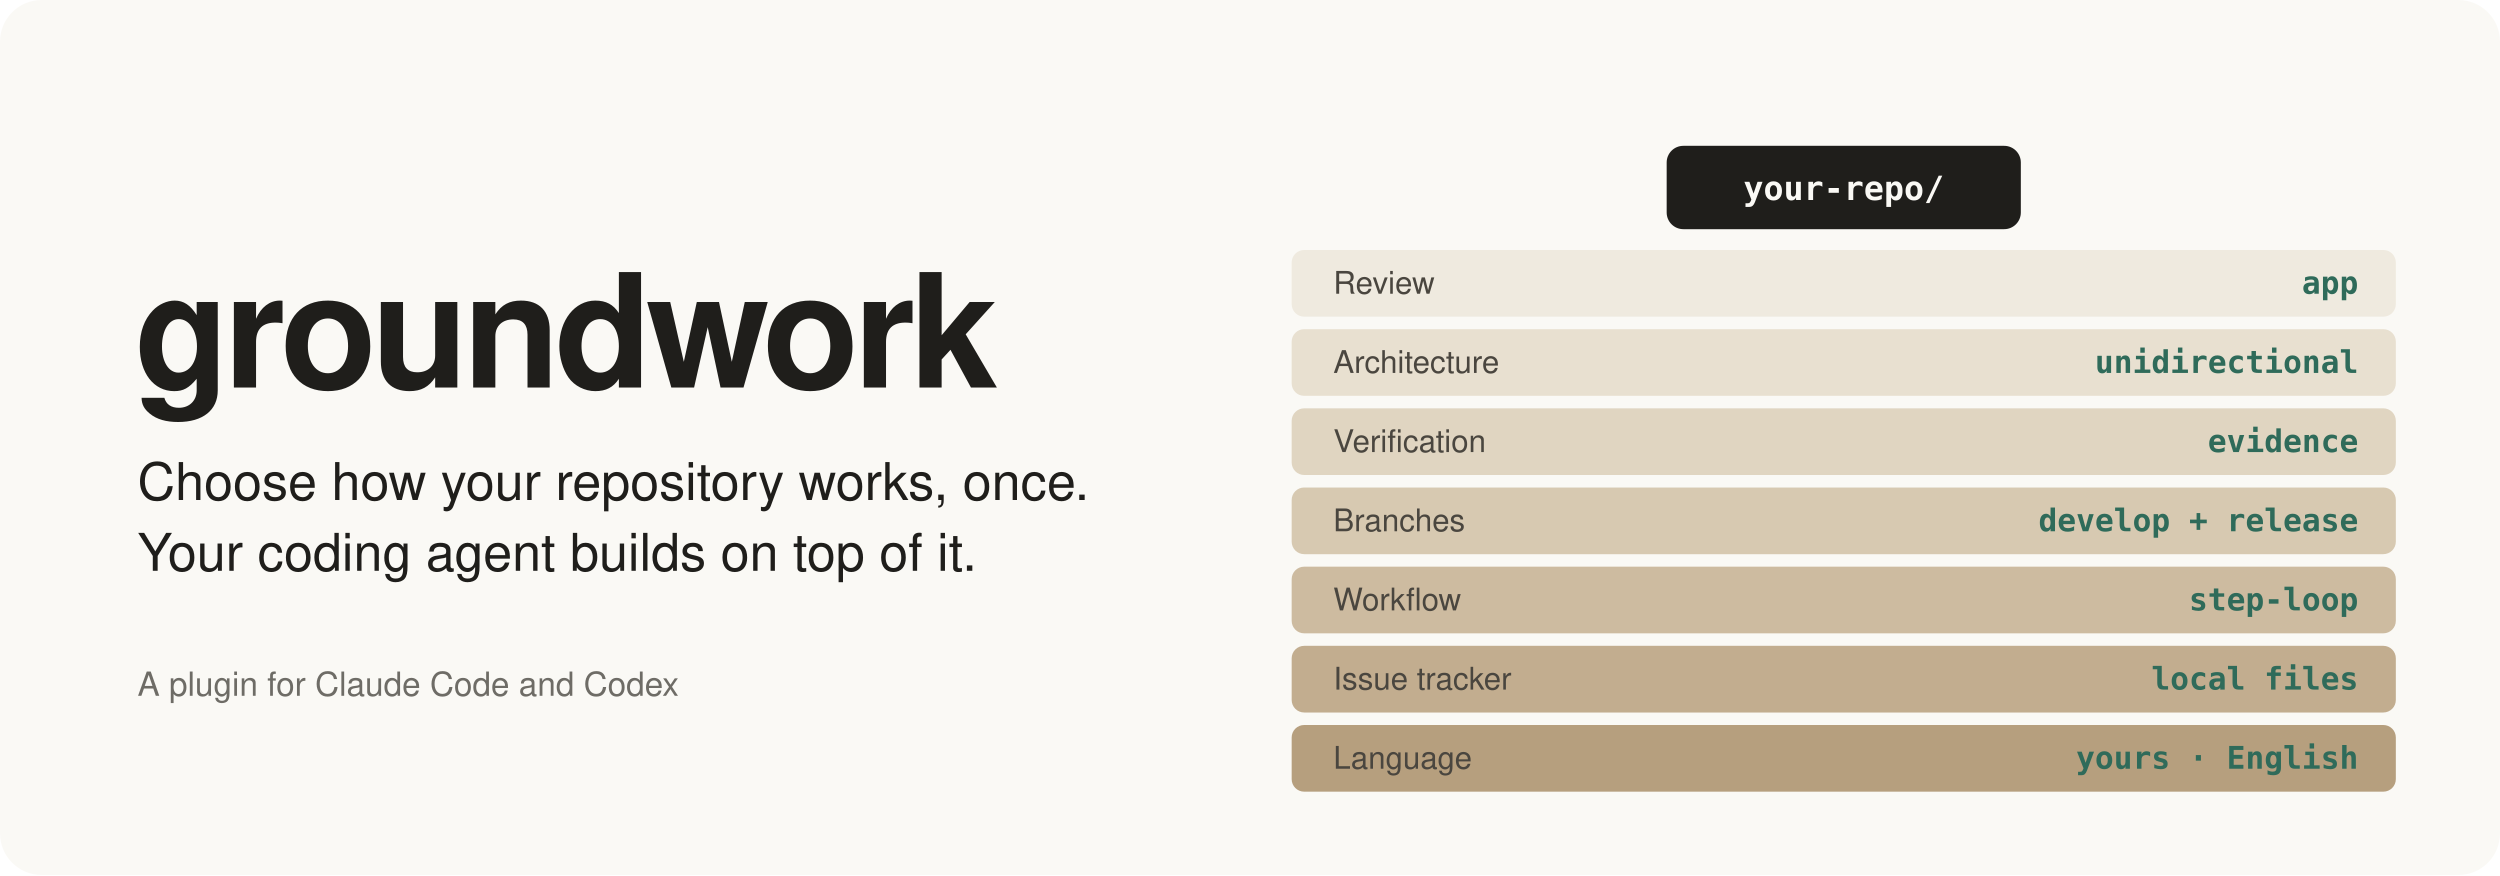
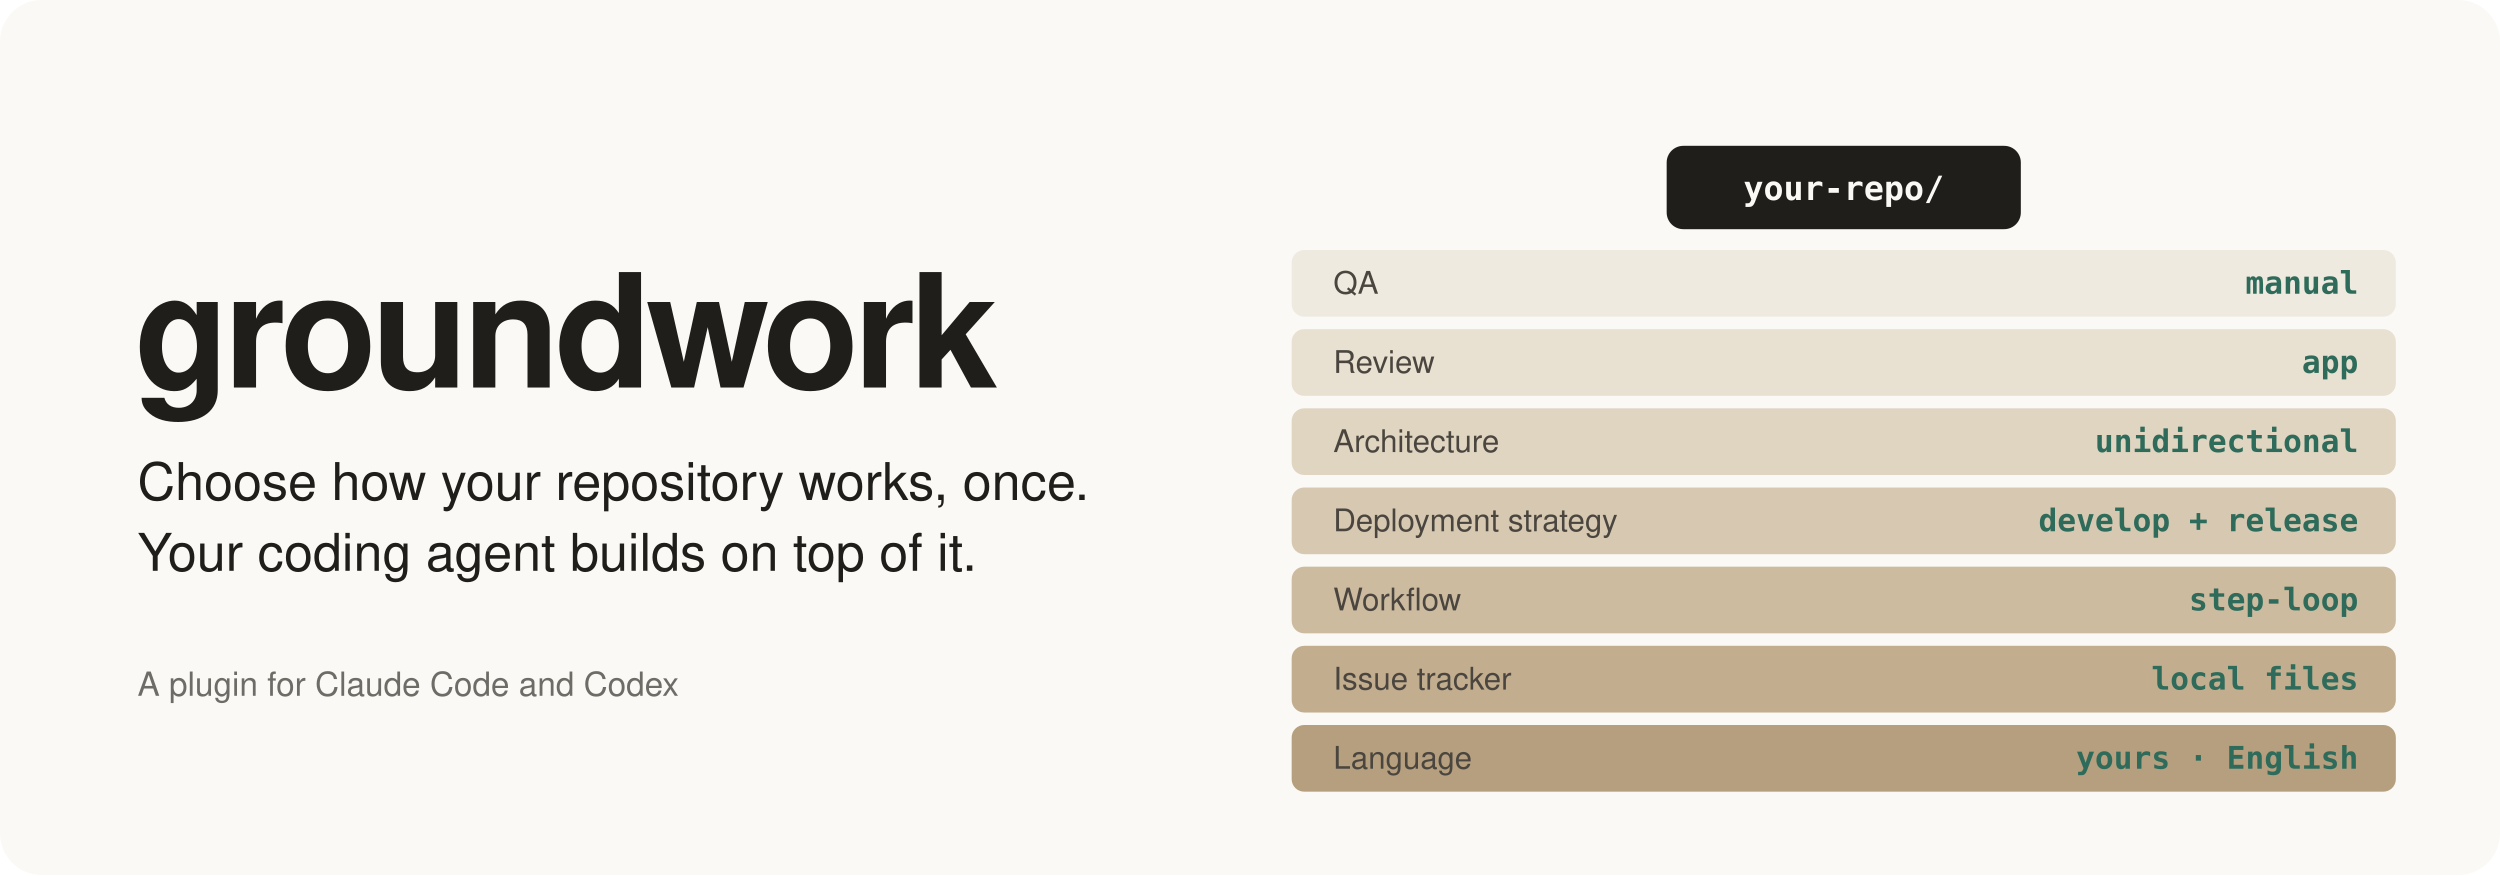
<svg xmlns="http://www.w3.org/2000/svg" width="1200" height="420" viewBox="0 0 1200 420" role="img" aria-labelledby="t d">
  <style>
    .bg{fill:#FAF9F5}.ink{fill:#1F1E1B}.mute{fill:#6E6C66}.acc{fill:#2F6B5A}
    .repo{fill:#1F1E1B}.repot{fill:#FAF9F5}
    .s1{fill:#EFEADF}.s2{fill:#E8E0D0}.s3{fill:#E0D5C1}.s4{fill:#D7C9B1}.s5{fill:#CDBBA0}.s6{fill:#C2AD8F}.s7{fill:#B69F7E}
    .lab{fill:#4A463F}
    @media (prefers-color-scheme: dark){
      .bg{fill:#151513}.ink{fill:#F3F1EB}.mute{fill:#A29F97}.acc{fill:#8CC7B3}
      .repo{fill:#F3F1EB}.repot{fill:#151513}
      .s1{fill:#24221E}.s2{fill:#2A2722}.s3{fill:#302C26}.s4{fill:#36312A}.s5{fill:#3C362E}.s6{fill:#433B32}.s7{fill:#4A4136}
      .lab{fill:#CFCBC2}
    }
    text{font-family:-apple-system,BlinkMacSystemFont,"Segoe UI",Helvetica,Arial,sans-serif}
    .mono{font-family:ui-monospace,SFMono-Regular,Menlo,Consolas,monospace}
  </style>
  <rect class="bg" width="1200" height="420" rx="20" />
  <text class="ink" x="64" y="186" font-size="76" font-weight="700" letter-spacing="-2.5">groundwork</text>
  <text class="ink" x="66" y="240" font-size="25">Choose how your repository works, once.</text>
  <text class="ink" x="66" y="274" font-size="25">Your coding agent builds on top of it.</text>
  <text class="mute" x="66" y="334" font-size="16">A plugin for Claude Code and Codex</text>
  <rect class="repo" x="800" y="70" width="170" height="40" rx="8" />
  <text class="repot mono" x="885" y="96" font-size="16" text-anchor="middle" font-weight="600">your-repo/</text>
  <g font-size="15">
    <rect class="s1" x="620" y="120" width="530" height="32" rx="6" />
-     <text class="lab" x="640" y="141">Review</text>
-     <text class="acc mono" x="1132" y="141" text-anchor="end" font-weight="600">app</text>
+     <text class="lab" x="640" y="141">QA</text>
+     <text class="acc mono" x="1132" y="141" text-anchor="end" font-weight="600">manual</text>
    <rect class="s2" x="620" y="158" width="530" height="32" rx="6" />
-     <text class="lab" x="640" y="179">Architecture</text>
-     <text class="acc mono" x="1132" y="179" text-anchor="end" font-weight="600">unidirectional</text>
+     <text class="lab" x="640" y="179">Review</text>
+     <text class="acc mono" x="1132" y="179" text-anchor="end" font-weight="600">app</text>
    <rect class="s3" x="620" y="196" width="530" height="32" rx="6" />
-     <text class="lab" x="640" y="217">Verification</text>
-     <text class="acc mono" x="1132" y="217" text-anchor="end" font-weight="600">evidence</text>
+     <text class="lab" x="640" y="217">Architecture</text>
+     <text class="acc mono" x="1132" y="217" text-anchor="end" font-weight="600">unidirectional</text>
    <rect class="s4" x="620" y="234" width="530" height="32" rx="6" />
-     <text class="lab" x="640" y="255">Branches</text>
+     <text class="lab" x="640" y="255">Deployment strategy</text>
    <text class="acc mono" x="1132" y="255" text-anchor="end" font-weight="600">develop + release</text>
    <rect class="s5" x="620" y="272" width="530" height="32" rx="6" />
    <text class="lab" x="640" y="293">Workflow</text>
    <text class="acc mono" x="1132" y="293" text-anchor="end" font-weight="600">step-loop</text>
    <rect class="s6" x="620" y="310" width="530" height="32" rx="6" />
    <text class="lab" x="640" y="331">Issue tracker</text>
    <text class="acc mono" x="1132" y="331" text-anchor="end" font-weight="600">local files</text>
    <rect class="s7" x="620" y="348" width="530" height="32" rx="6" />
    <text class="lab" x="640" y="369">Language</text>
    <text class="acc mono" x="1132" y="369" text-anchor="end" font-weight="600">yours · English</text>
  </g>
</svg>
